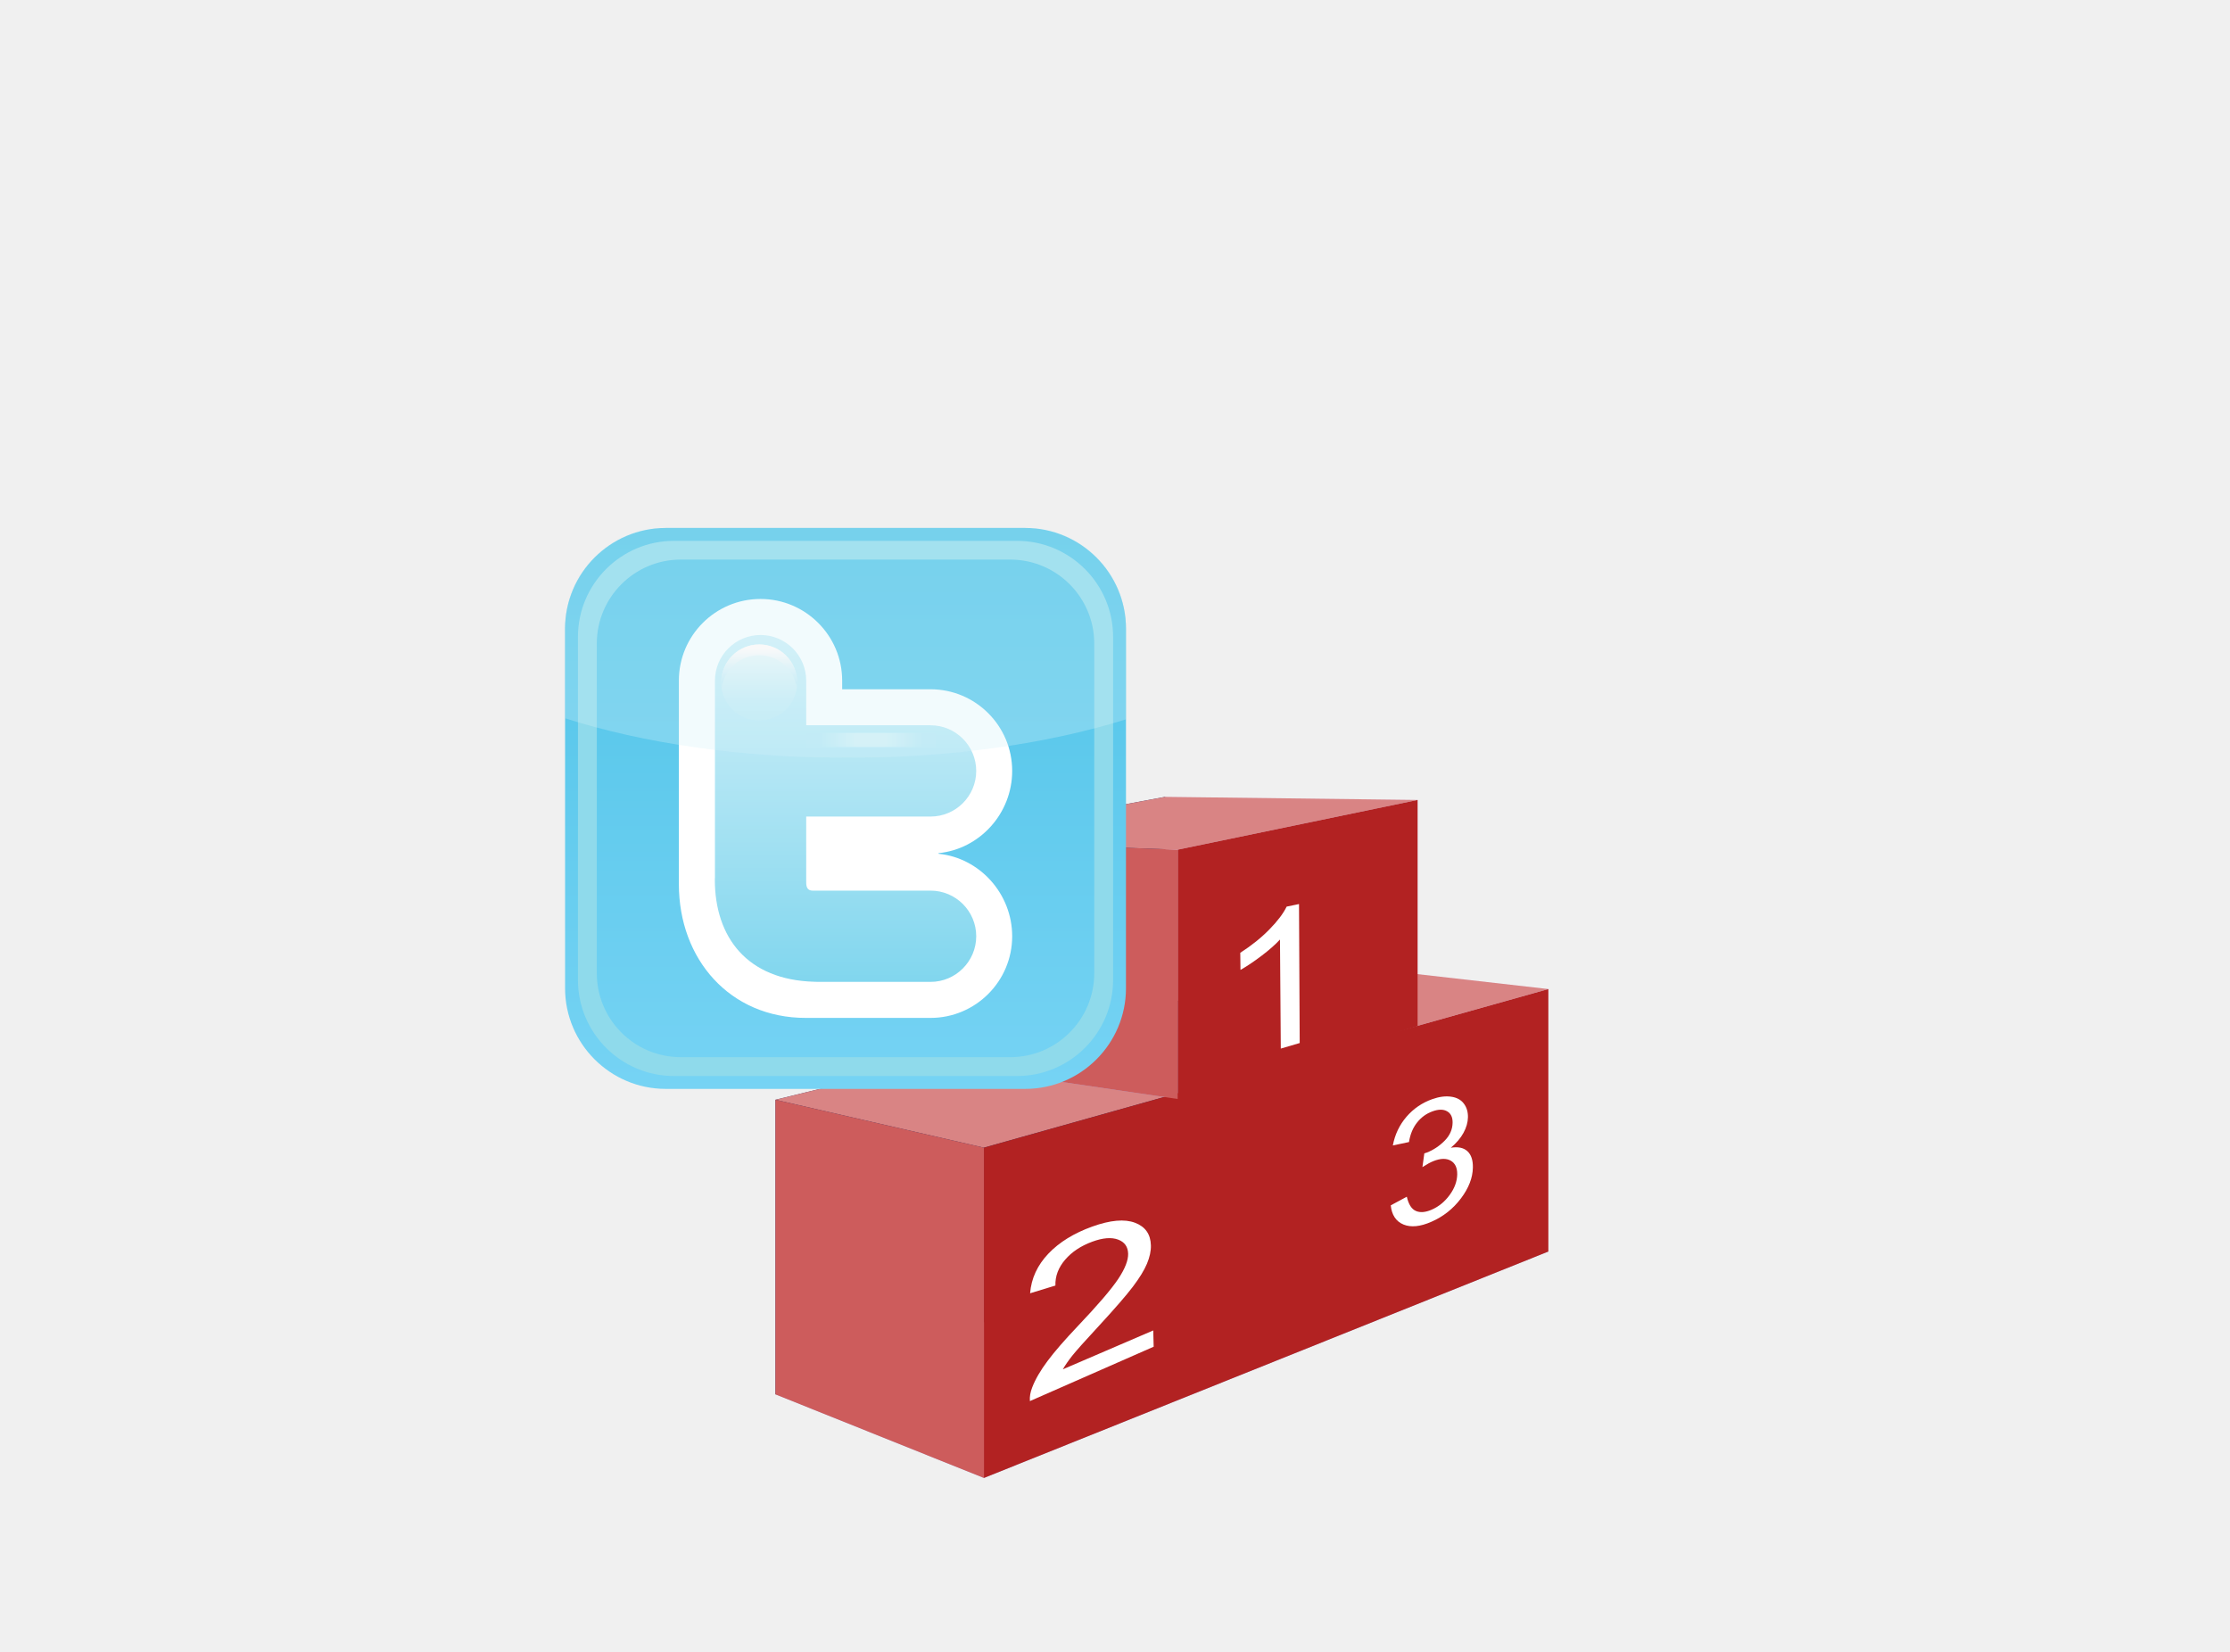
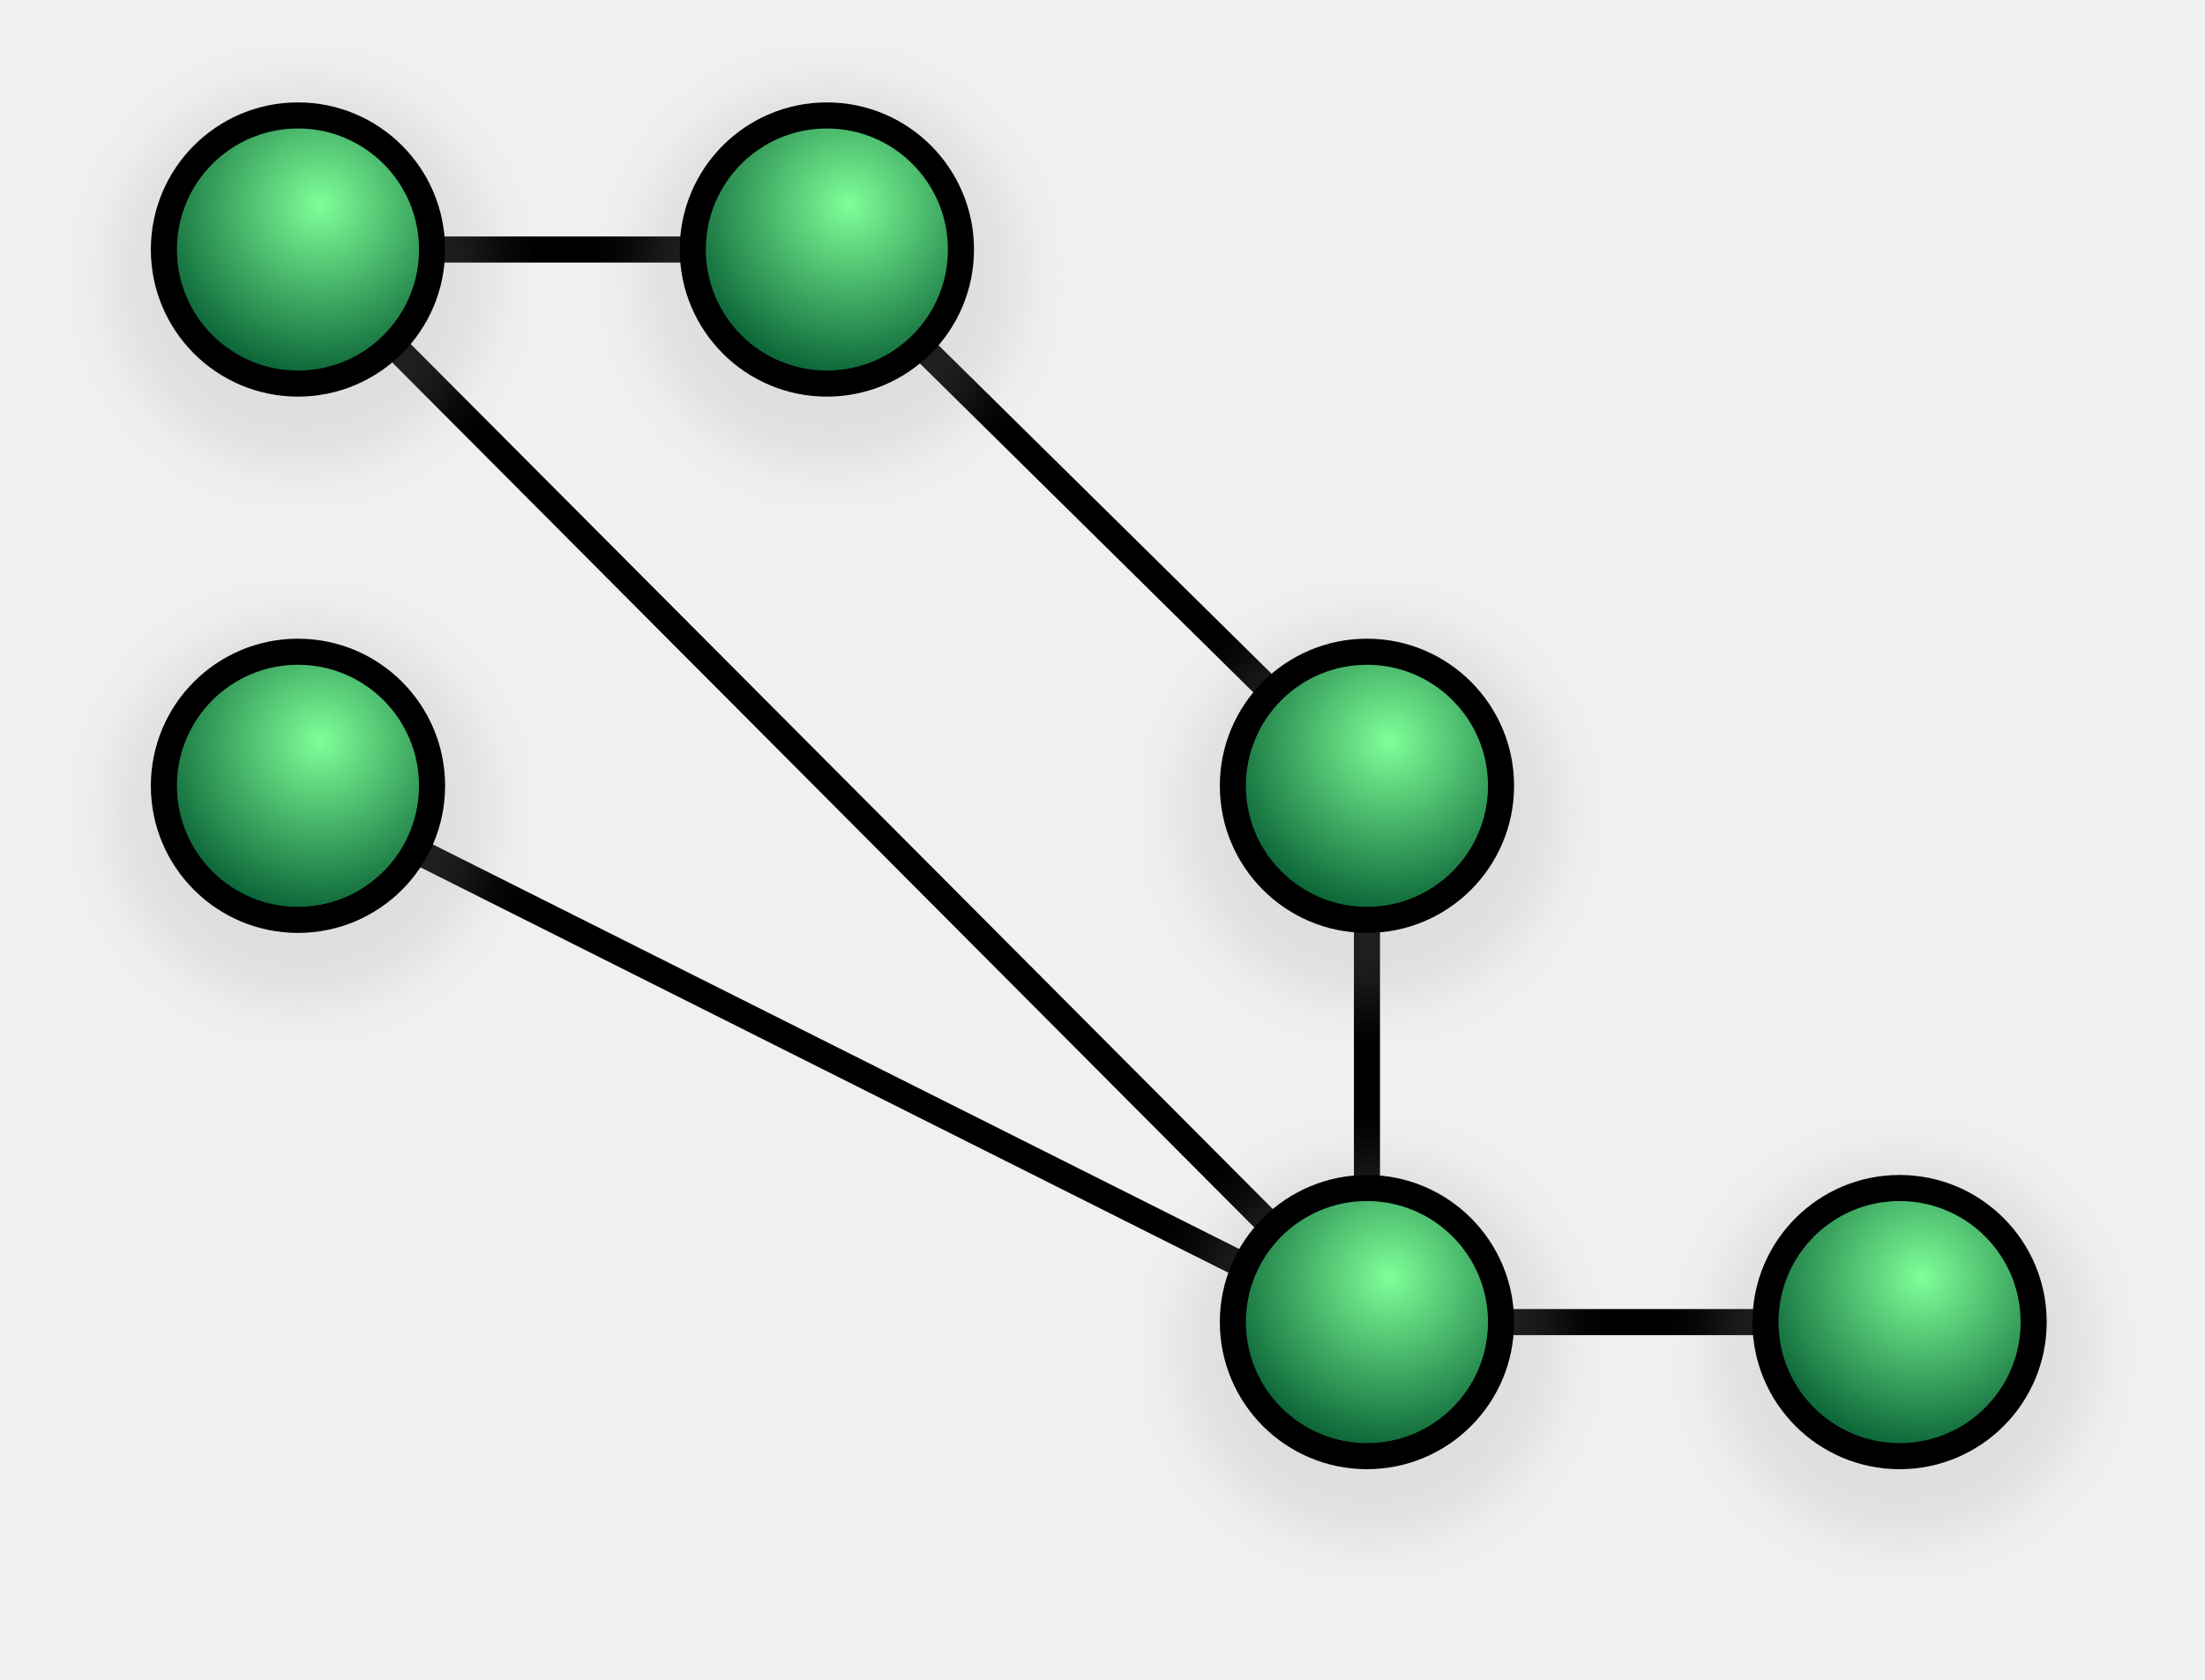
- <svg xmlns="http://www.w3.org/2000/svg" id="svg2" version="1.1" xml:space="preserve" width="810" height="600" viewBox="0 0 810 600">
-   <defs id="defs6">
-     <linearGradient x1="0" y1="0" x2="1" y2="0" gradientUnits="userSpaceOnUse" gradientTransform="matrix(-1.53e-5,274.855,274.855,1.53e-5,324.0005,102.5723)" spreadMethod="pad" id="linearGradient24">
-       <stop style="stop-opacity:1;stop-color:#76d3f4" offset="0" id="stop26" />
-       <stop style="stop-opacity:1;stop-color:#4ec3e7" offset="1" id="stop28" />
-     </linearGradient>
-     <clipPath clipPathUnits="userSpaceOnUse" id="clipPath36">
-       <path d="M 0,480 648,480 648,0 0,0 0,480 Z" id="path38" />
-     </clipPath>
-     <linearGradient x1="0" y1="0" x2="1" y2="0" gradientUnits="userSpaceOnUse" gradientTransform="matrix(0,-169.9819,-169.9819,0,324,324.9902)" spreadMethod="pad" id="linearGradient60">
-       <stop style="stop-opacity:1;stop-color:#d2f0f8" offset="0" id="stop62" />
-       <stop style="stop-opacity:1;stop-color:#81d6ee" offset="1" id="stop64" />
-     </linearGradient>
-     <clipPath clipPathUnits="userSpaceOnUse" id="clipPath72">
-       <path d="M 0,480 648,480 648,0 0,0 0,480 Z" id="path74" />
-     </clipPath>
-     <clipPath clipPathUnits="userSpaceOnUse" id="clipPath80">
-       <path d="m 186.583,377.428 274.834,0 0,-112.616 -274.834,0 0,112.616 z" id="path82" />
-     </clipPath>
-     <clipPath clipPathUnits="userSpaceOnUse" id="clipPath96">
-       <path d="m 304.646,277.119 63.543,0 0,-7.1 -63.543,0 0,7.1 z" id="path98" />
-     </clipPath>
-     <linearGradient x1="0" y1="0" x2="1" y2="0" gradientUnits="userSpaceOnUse" gradientTransform="matrix(63.54395,0,0,-63.54395,304.6455,273.5688)" spreadMethod="pad" id="linearGradient104">
-       <stop style="stop-opacity:1;stop-color:#c2ebf6" offset="0" id="stop106" />
-       <stop style="stop-opacity:1;stop-color:#c2ebf6" offset="0.1" id="stop108" />
-       <stop style="stop-opacity:1;stop-color:#daf3f7" offset="0.395" id="stop110" />
-       <stop style="stop-opacity:1;stop-color:#daf3f7" offset="0.5" id="stop112" />
-       <stop style="stop-opacity:1;stop-color:#daf3f7" offset="0.605" id="stop114" />
-       <stop style="stop-opacity:1;stop-color:#c3ebf6" offset="0.9" id="stop116" />
-       <stop style="stop-opacity:1;stop-color:#c3ebf6" offset="1" id="stop118" />
-     </linearGradient>
-     <linearGradient x1="0" y1="0" x2="1" y2="0" gradientUnits="userSpaceOnUse" gradientTransform="matrix(0,-37.2627,-37.2627,0,281.6987,320.3535)" spreadMethod="pad" id="linearGradient146">
-       <stop style="stop-opacity:1;stop-color:#ebf7f8" offset="0" id="stop148" />
-       <stop style="stop-opacity:1;stop-color:#cceef7" offset="0.742" id="stop150" />
-       <stop style="stop-opacity:1;stop-color:#c7edf6" offset="1" id="stop152" />
-     </linearGradient>
-     <linearGradient x1="0" y1="0" x2="1" y2="0" gradientUnits="userSpaceOnUse" gradientTransform="matrix(0,-21.27832,-21.27832,0,281.6987,320.3535)" spreadMethod="pad" id="linearGradient168">
-       <stop style="stop-opacity:1;stop-color:#f9f9f9" offset="0" id="stop170" />
-       <stop style="stop-opacity:1;stop-color:#f9f9f9" offset="0.093" id="stop172" />
-       <stop style="stop-opacity:1;stop-color:#cceef7" offset="0.877" id="stop174" />
-       <stop style="stop-opacity:1;stop-color:#cceef7" offset="1" id="stop176" />
-     </linearGradient>
-     <clipPath clipPathUnits="userSpaceOnUse" id="clipPath184">
-       <path d="M 0,480 648,480 648,0 0,0 0,480 Z" id="path186" />
-     </clipPath>
-   </defs>
-   <g id="g10" transform="matrix(1.25,0,0,-1.25,0,600)">
-     <g transform="matrix(5.378036,0,0,-5.441167,172.406,348.3081)" style="display:inline" id="g5413">
-       <path id="path5016" style="fill:#afafde;fill-rule:evenodd;stroke:none" d="M 9.841,50.261 21.105,54.726 51.602,42.633 39.767,40.068 Z" />
-       <path id="path5018" style="fill:#353564;fill-rule:evenodd;stroke:none" d="m 9.841,34.529 0,15.732 29.927,-10.193 0,-12.785 z" />
-       <path id="path5020" style="fill:#e9e9ff;fill-rule:evenodd;stroke:none" d="m 39.767,27.282 11.835,1.334 0,14.017 -11.835,-2.566 z" />
-       <path id="path5036" style="fill:#e9e9ff;fill-rule:evenodd;stroke:none" d="m 30.899,18.353 13.64,0.165 0,12.076 -13.64,-1.394 z" />
-       <path id="path5038" style="fill:#353564;fill-rule:evenodd;stroke:none" d="m 18.13,20.699 0,11.836 12.769,-3.335 0,-10.848 z" />
-       <g transform="translate(-8.838835,-53.03301)" style="fill:#d98484;fill-opacity:1" id="g8552">
-         <path d="M 18.679,87.562 29.944,90.119 60.441,81.649 48.606,80.316 Z" style="fill:#d98484;fill-opacity:1;fill-rule:evenodd;stroke:none" id="path5022" />
-         <path d="M 26.969,73.732 40.412,74.207 53.378,71.551 39.738,71.386 Z" style="fill:#d98484;fill-opacity:1;fill-rule:evenodd;stroke:none" id="path5040" />
-       </g>
-       <path id="path5042" style="fill:#afafde;fill-rule:evenodd;stroke:none" d="M 18.13,32.535 31.573,34.488 44.539,30.594 30.899,29.201 Z" />
-       <g transform="translate(-8.838835,-53.03301)" style="fill:#b22222;fill-opacity:1" id="g8544">
-         <path d="m 29.944,90.119 0,17.64 30.497,-12.092 0,-14.017 z" style="fill:#b22222;fill-opacity:1;fill-rule:evenodd;stroke:none" id="path5024" />
-         <path d="m 40.412,74.207 0,13.314 12.965,-3.894 0,-12.076 z" style="fill:#b22222;fill-opacity:1;fill-rule:evenodd;stroke:none" id="path5044" />
-       </g>
-       <g transform="translate(-8.838835,-53.03301)" style="fill:#cd5c5c" id="g8548">
-         <path d="m 18.679,87.562 11.265,2.557 0,17.64 -11.265,-4.465 z" style="fill:#cd5c5c;fill-rule:evenodd;stroke:none" id="path5026" />
-         <path d="m 26.969,73.732 13.443,0.475 0,13.314 -13.443,-1.953 z" style="fill:#cd5c5c;fill-rule:evenodd;stroke:none" id="path5046" />
-       </g>
-       <g style="fill:#ffffff;fill-opacity:1" transform="matrix(1.386554,0,0,1.33601,-66.94147,-98.22075)" id="g5057">
-         <path id="path3976" d="m 75.806,97.095 c 0,0 -0.737,0.222 -0.737,0.222 0,0 -0.032,-4.359 -0.032,-4.359 -0.181,0.202 -0.421,0.419 -0.72,0.651 -0.302,0.234 -0.575,0.422 -0.819,0.563 0,0 -0.008,-0.684 -0.008,-0.684 0.439,-0.289 0.817,-0.601 1.137,-0.937 0.318,-0.333 0.541,-0.635 0.67,-0.909 0,0 0.482,-0.103 0.482,-0.103 0,0 0.027,5.556 0.027,5.556" style="font-style:normal;font-weight:normal;font-size:8px;font-family:'Bitstream Vera Sans';fill:#ffffff;fill-opacity:1;stroke:none" />
-         <path id="path3979" d="m 79.353,103.584 c 0,0 0.627,-0.346 0.627,-0.346 0.068,0.306 0.186,0.496 0.354,0.57 0.167,0.073 0.369,0.057 0.607,-0.048 0.28,-0.123 0.516,-0.321 0.709,-0.592 0.192,-0.27 0.289,-0.543 0.294,-0.821 0.004,-0.265 -0.08,-0.448 -0.252,-0.549 -0.174,-0.101 -0.399,-0.096 -0.676,0.017 -0.114,0.046 -0.256,0.126 -0.428,0.24 0,0 0.074,-0.549 0.074,-0.549 0.041,-0.012 0.073,-0.022 0.098,-0.033 0.257,-0.103 0.488,-0.261 0.693,-0.472 0.203,-0.21 0.307,-0.451 0.311,-0.723 0.003,-0.216 -0.067,-0.367 -0.212,-0.453 -0.146,-0.087 -0.337,-0.087 -0.574,0.002 -0.237,0.088 -0.436,0.236 -0.597,0.444 -0.162,0.208 -0.268,0.469 -0.317,0.782 0,0 -0.629,0.136 -0.629,0.136 0.081,-0.439 0.259,-0.822 0.534,-1.149 0.273,-0.324 0.608,-0.558 1.001,-0.701 0.269,-0.098 0.513,-0.131 0.734,-0.099 0.219,0.031 0.384,0.122 0.496,0.273 0.112,0.15 0.165,0.332 0.162,0.548 -0.004,0.205 -0.061,0.412 -0.173,0.623 -0.112,0.212 -0.277,0.41 -0.495,0.597 0.281,-0.049 0.495,-0.003 0.645,0.136 0.149,0.139 0.221,0.358 0.215,0.659 -0.007,0.406 -0.161,0.814 -0.462,1.226 -0.304,0.416 -0.689,0.73 -1.159,0.94 -0.43,0.193 -0.791,0.23 -1.08,0.109 -0.292,-0.123 -0.46,-0.379 -0.499,-0.767 0,0 2.9e-5,-1.9e-4 2.9e-5,-1.9e-4" style="font-style:normal;font-weight:normal;font-size:8px;font-family:'Bitstream Vera Sans';fill:#ffffff;fill-opacity:1;stroke:none" />
-         <path id="path3982" d="m 70.099,108.583 c 0,0 0.016,0.651 0.016,0.651 0,0 -4.823,2.174 -4.823,2.174 -0.014,-0.17 0.016,-0.353 0.091,-0.549 0.12,-0.322 0.319,-0.673 0.595,-1.052 0.274,-0.377 0.67,-0.845 1.184,-1.4 0.786,-0.849 1.307,-1.474 1.573,-1.884 0.264,-0.407 0.392,-0.743 0.385,-1.008 -0.008,-0.279 -0.138,-0.467 -0.394,-0.564 -0.257,-0.098 -0.591,-0.07 -1.004,0.085 -0.441,0.166 -0.794,0.406 -1.056,0.719 -0.264,0.315 -0.391,0.66 -0.38,1.034 0,0 -0.986,0.309 -0.986,0.309 0.045,-0.592 0.284,-1.122 0.713,-1.585 0.425,-0.458 0.998,-0.819 1.711,-1.082 0.706,-0.26 1.259,-0.309 1.666,-0.151 0.401,0.156 0.606,0.457 0.617,0.903 0.006,0.226 -0.046,0.471 -0.154,0.735 -0.108,0.264 -0.292,0.571 -0.552,0.922 -0.262,0.353 -0.702,0.874 -1.327,1.569 -0.529,0.586 -0.872,0.979 -1.023,1.174 -0.152,0.196 -0.278,0.381 -0.376,0.555 0,0 3.525,-1.555 3.525,-1.555" style="font-style:normal;font-weight:normal;font-size:8px;font-family:'Bitstream Vera Sans';fill:#ffffff;fill-opacity:1;stroke:none" />
-       </g>
+ <svg xmlns="http://www.w3.org/2000/svg" xmlns:xlink="http://www.w3.org/1999/xlink" version="1.1" id="A" x="0px" y="0px" width="592px" height="451px" viewBox="0 0 592 451" enable-background="new 0 0 592 451" xml:space="preserve">
+   <filter id="AI_GaussianBlur_7">
+     <feGaussianBlur stdDeviation="7" />
+   </filter>
+   <symbol id="_x31_" viewBox="-62 -62 124 124">
+     <g opacity="0.2" filter="url(#AI_GaussianBlur_7)">
+       <path fill="#999999" d="M-0.2,51.7c-28.397,0-51.5-23.104-51.5-51.5s23.103-51.5,51.5-51.5S51.3-28.196,51.3,0.2    S28.197,51.7-0.2,51.7z" />
    </g>
-     <g id="g5506" transform="matrix(0.5930072,0,0,0.5930072,53.56098,102.763)">
-       <g id="g12">
-         <g id="g14">
-           <g id="g20">
-             <g id="g22">
-               <path id="path30" style="fill:url(#linearGradient24);stroke:none" d="m 235.908,377.428 c -27.196,0 -49.335,-22.14 -49.335,-49.332 l 0,0 0,-176.193 c 0,-27.191 22.139,-49.331 49.335,-49.331 l 0,0 176.186,0 c 27.195,0 49.333,22.14 49.333,49.331 l 0,0 0,176.193 c 0,27.192 -22.138,49.332 -49.333,49.332 l 0,0 -176.186,0 z" />
-             </g>
-           </g>
-         </g>
-       </g>
-       <g id="g32">
-         <g clip-path="url(#clipPath36)" id="g34">
-           <g transform="translate(192.8823,324.0498)" id="g40">
-             <path id="path42" style="fill:#8fdaeb;fill-opacity:1;fill-rule:evenodd;stroke:none" d="m 0,0 0,-168.099 c 0,-25.948 21.122,-47.07 47.069,-47.07 l 168.097,0 c 25.948,0 47.069,21.122 47.069,47.07 l 0,168.099 c 0,25.945 -21.121,47.068 -47.069,47.068 l -168.097,0 C 21.122,47.068 0,25.945 0,0 m 9.237,-3.295 c 0,22.711 18.416,41.185 41.186,41.185 l 161.389,0 c 22.771,0 41.186,-18.474 41.186,-41.185 l 0,-161.448 c 0,-22.772 -18.415,-41.189 -41.186,-41.189 l -161.389,0 c -22.77,0 -41.186,18.417 -41.186,41.189 l 0,161.448 z" />
-           </g>
-           <g transform="translate(242.3345,302.6299)" id="g44">
-             <path id="path46" style="fill:#ffffff;fill-opacity:1;fill-rule:nonzero;stroke:none" d="m 0,0 c 0,22.064 17.887,40.012 40.009,40.012 22.064,0 40.01,-17.948 40.01,-40.012 l 0,-4.235 43.303,0 c 22.063,0 40.009,-17.946 40.009,-40.009 0,-20.827 -15.886,-38.302 -36.125,-40.304 l 0.059,-0.295 c 20.239,-2.06 36.066,-19.65 36.066,-40.419 0,-22.064 -17.946,-40.009 -40.009,-40.009 l -61.19,0 C 25.006,-165.271 0,-136.559 0,-99.729 L 0,0 Z" />
-           </g>
-         </g>
-       </g>
-       <g id="g48">
-         <g id="g50">
-           <g id="g56">
-             <g id="g58">
-               <path id="path66" style="fill:url(#linearGradient60);stroke:none" d="m 260.014,302.629 0,-96.489 c 0,-0.354 0,-0.647 -0.057,-0.942 l 0,0 c 0,-28.477 15.944,-49.247 48.775,-50.13 l 0,0 c 0.53,0 1.059,-0.059 1.647,-0.059 l 0,0 55.306,0 c 12.299,0 22.359,10.063 22.359,22.359 l 0,0 c 0,12.356 -10.06,22.358 -22.359,22.358 l 0,0 -57.777,0 c -2.412,0 -3.177,1.47 -3.177,4.06 l 0,0 0,32.241 60.954,0 c 12.299,0 22.359,10.004 22.359,22.359 l 0,0 c 0,12.296 -10.06,22.357 -22.359,22.357 l 0,0 -60.954,0 0,21.886 c 0,12.3 -10.06,22.361 -22.358,22.361 l 0,0 c -12.356,0 -22.359,-10.061 -22.359,-22.361" />
-             </g>
-           </g>
-         </g>
-       </g>
-       <g id="g68">
-         <g clip-path="url(#clipPath72)" id="g70">
-           <g id="g76">
-             <g id="g78" />
-             <g id="g84">
-               <g style="opacity:0.3" id="g86" clip-path="url(#clipPath80)">
-                 <g id="g88" transform="translate(186.5825,284.1689)">
-                   <path id="path90" style="fill:#d4f1f8;fill-opacity:1;fill-rule:nonzero;stroke:none" d="m 0,0 c 37.932,-12.116 85.962,-19.356 138.216,-19.356 51.505,0 98.933,7.037 136.618,18.851 l 0,45.524 c -0.396,24.228 -18.352,44.278 -41.672,47.922 -1.772,0.203 -3.571,0.318 -5.397,0.318 l -181.218,0 c -1.218,0 -2.422,-0.062 -3.617,-0.153 C 18.749,89.953 0,69.225 0,44.204 L 0,0 Z" />
-                 </g>
-               </g>
-             </g>
-           </g>
-           <g id="g92">
-             <g id="g94" />
-             <g id="g120">
-               <g style="opacity:0.8" id="g122" clip-path="url(#clipPath96)">
-                 <g id="g124">
-                   <g id="g126">
-                     <g id="g128">
-                       <g id="g130">
-                         <path id="path132" style="fill:url(#linearGradient104);stroke:none" d="m 368.189,270.019 -63.544,0 0,7.101 63.544,0 0,-7.101 z" />
-                       </g>
-                     </g>
-                   </g>
-                 </g>
-               </g>
-             </g>
-           </g>
-         </g>
-       </g>
-       <g id="g134">
-         <g id="g136">
-           <g id="g142">
-             <g id="g144">
-               <path id="path154" style="fill:url(#linearGradient146);stroke:none" d="m 263.067,301.722 c 0,-10.29 8.341,-18.632 18.632,-18.632 l 0,0 c 10.291,0 18.631,8.342 18.631,18.632 l 0,0 c 0,10.291 -8.34,18.631 -18.631,18.631 l 0,0 c -10.291,0 -18.632,-8.34 -18.632,-18.631" />
-             </g>
-           </g>
-         </g>
-       </g>
-       <g id="g156">
-         <g id="g158">
-           <g id="g164">
-             <g id="g166">
-               <path id="path178" style="fill:url(#linearGradient168);stroke:none" d="m 263.067,301.722 c 0,-0.901 0.086,-1.78 0.21,-2.647 l 0,0 c 1.288,9.033 9.033,15.984 18.422,15.984 l 0,0 c 9.389,0 17.133,-6.951 18.421,-15.984 l 0,0 c 0.125,0.867 0.21,1.746 0.21,2.647 l 0,0 c 0,10.291 -8.34,18.631 -18.631,18.631 l 0,0 c -10.291,0 -18.632,-8.34 -18.632,-18.631" />
-             </g>
-           </g>
-         </g>
-       </g>
-     </g>
-   </g>
+     <use xlink:href="#New_Symbol" width="79" height="79" x="-39.5" y="-39.5" transform="matrix(1 0 0 1 -1.2002 7.2002)" overflow="visible" />
+   </symbol>
+   <symbol id="New_Symbol" viewBox="-39.5 -39.5 79 79">
+     <radialGradient id="SVGID_1_" cx="6" cy="12" r="50.09" gradientUnits="userSpaceOnUse">
+       <stop offset="0" style="stop-color:#7FFF99" />
+       <stop offset="1" style="stop-color:#02582F" />
+     </radialGradient>
+     <path fill="url(#SVGID_1_)" stroke="#000000" stroke-width="7" stroke-miterlimit="10" d="M36,0c0-19.881-16.119-36-36-36   S-36-19.881-36,0c0,19.883,16.119,36,36,36S36,19.883,36,0z" />
+   </symbol>
+   <line fill="none" stroke="#000000" stroke-width="7" stroke-miterlimit="10" x1="89" y1="216.997" x2="366" y2="355.997" />
+   <line fill="none" stroke="#000000" stroke-width="7" stroke-miterlimit="10" x1="87" y1="73.998" x2="373" y2="360.998" />
+   <line fill="none" stroke="#000000" stroke-width="7" stroke-miterlimit="10" x1="225" y1="70.998" x2="374" y2="217.998" />
+   <line fill="none" stroke="#000000" stroke-width="7" stroke-miterlimit="10" x1="367.002" y1="213.998" x2="367.002" y2="373.998" />
+   <line fill="none" stroke="#000000" stroke-width="7" stroke-miterlimit="10" x1="76" y1="67" x2="226" y2="67" />
+   <line fill="none" stroke="#000000" stroke-width="7" stroke-miterlimit="10" x1="363" y1="355" x2="513" y2="355" />
+   <use xlink:href="#_x31_" width="124" height="124" x="-62" y="-62" transform="matrix(1 0 0 -1 223.2002 74.1982)" overflow="visible" />
+   <use xlink:href="#_x31_" width="124" height="124" x="-62" y="-62" transform="matrix(1 0 0 -1 81.2002 74.1982)" overflow="visible" />
+   <use xlink:href="#_x31_" width="124" height="124" x="-62" y="-62" transform="matrix(1 0 0 -1 81.2002 218.1992)" overflow="visible" />
+   <use xlink:href="#_x31_" width="124" height="124" x="-62" y="-62" transform="matrix(1 0 0 -1 368.2002 218.1992)" overflow="visible" />
+   <use xlink:href="#_x31_" width="124" height="124" x="-62" y="-62" transform="matrix(1 0 0 -1 368.2012 362.1973)" overflow="visible" />
+   <use xlink:href="#_x31_" width="124" height="124" x="-62" y="-62" transform="matrix(1 0 0 -1 511.2002 362.1982)" overflow="visible" />
</svg>
